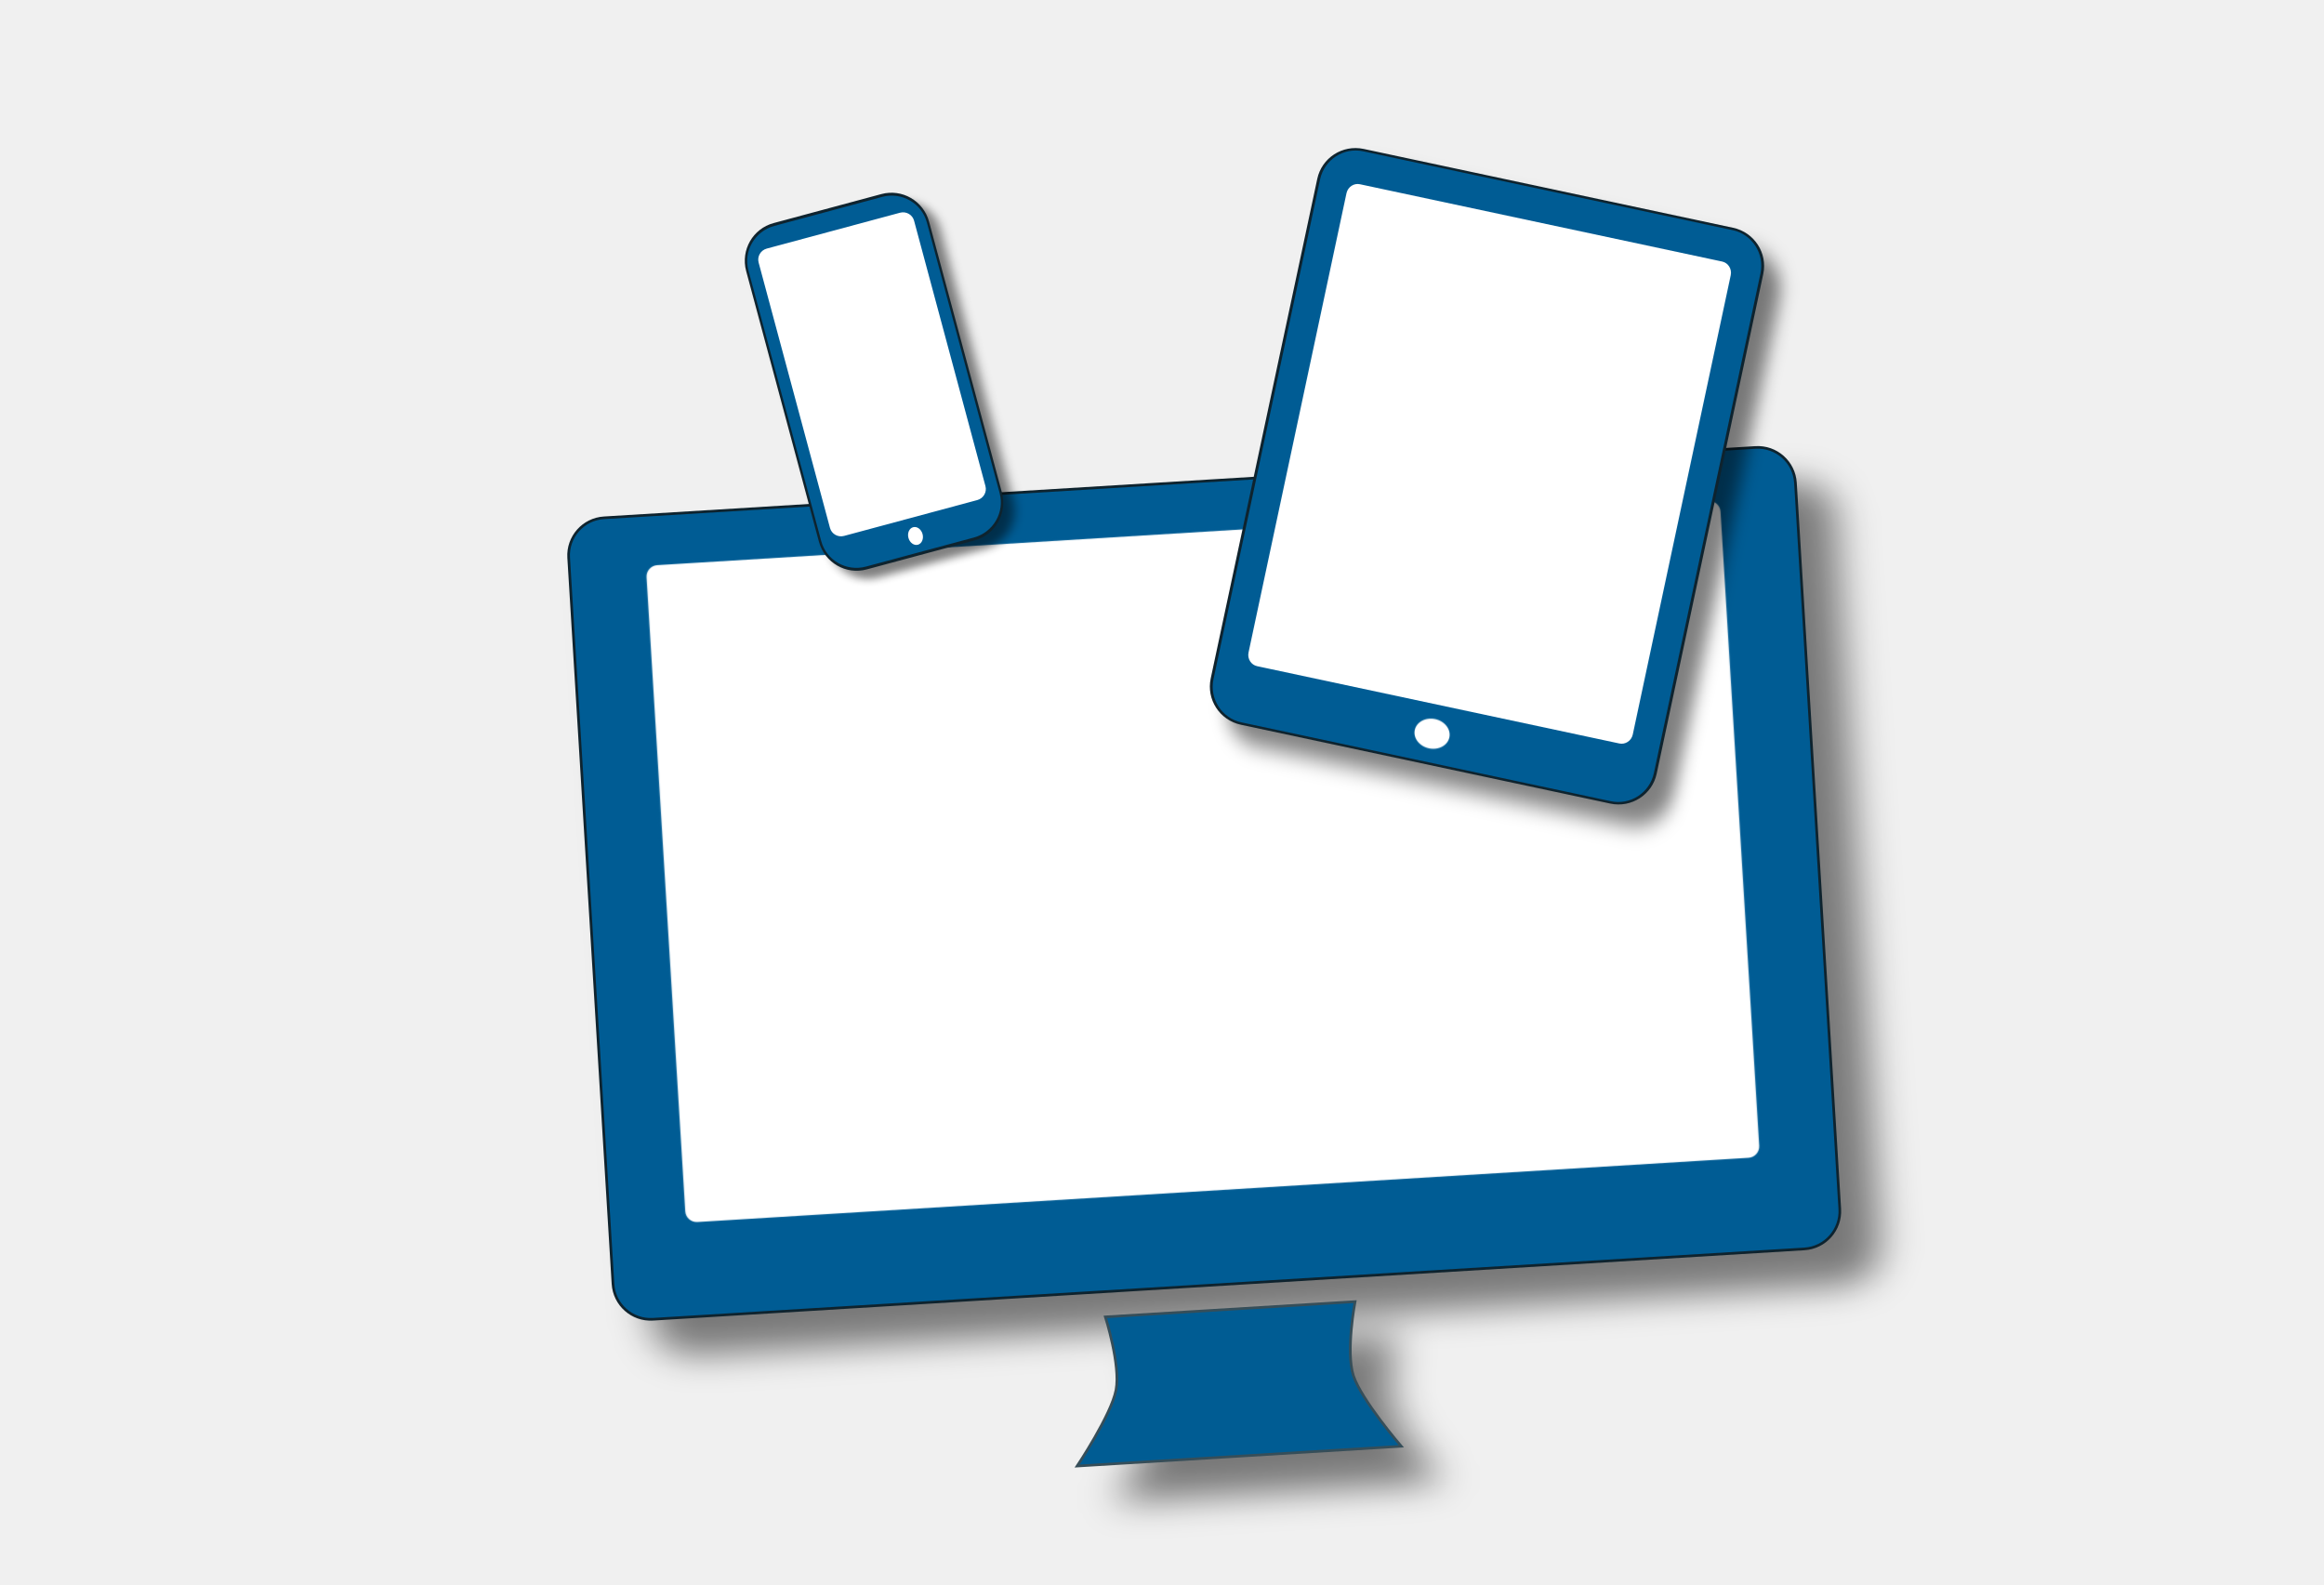
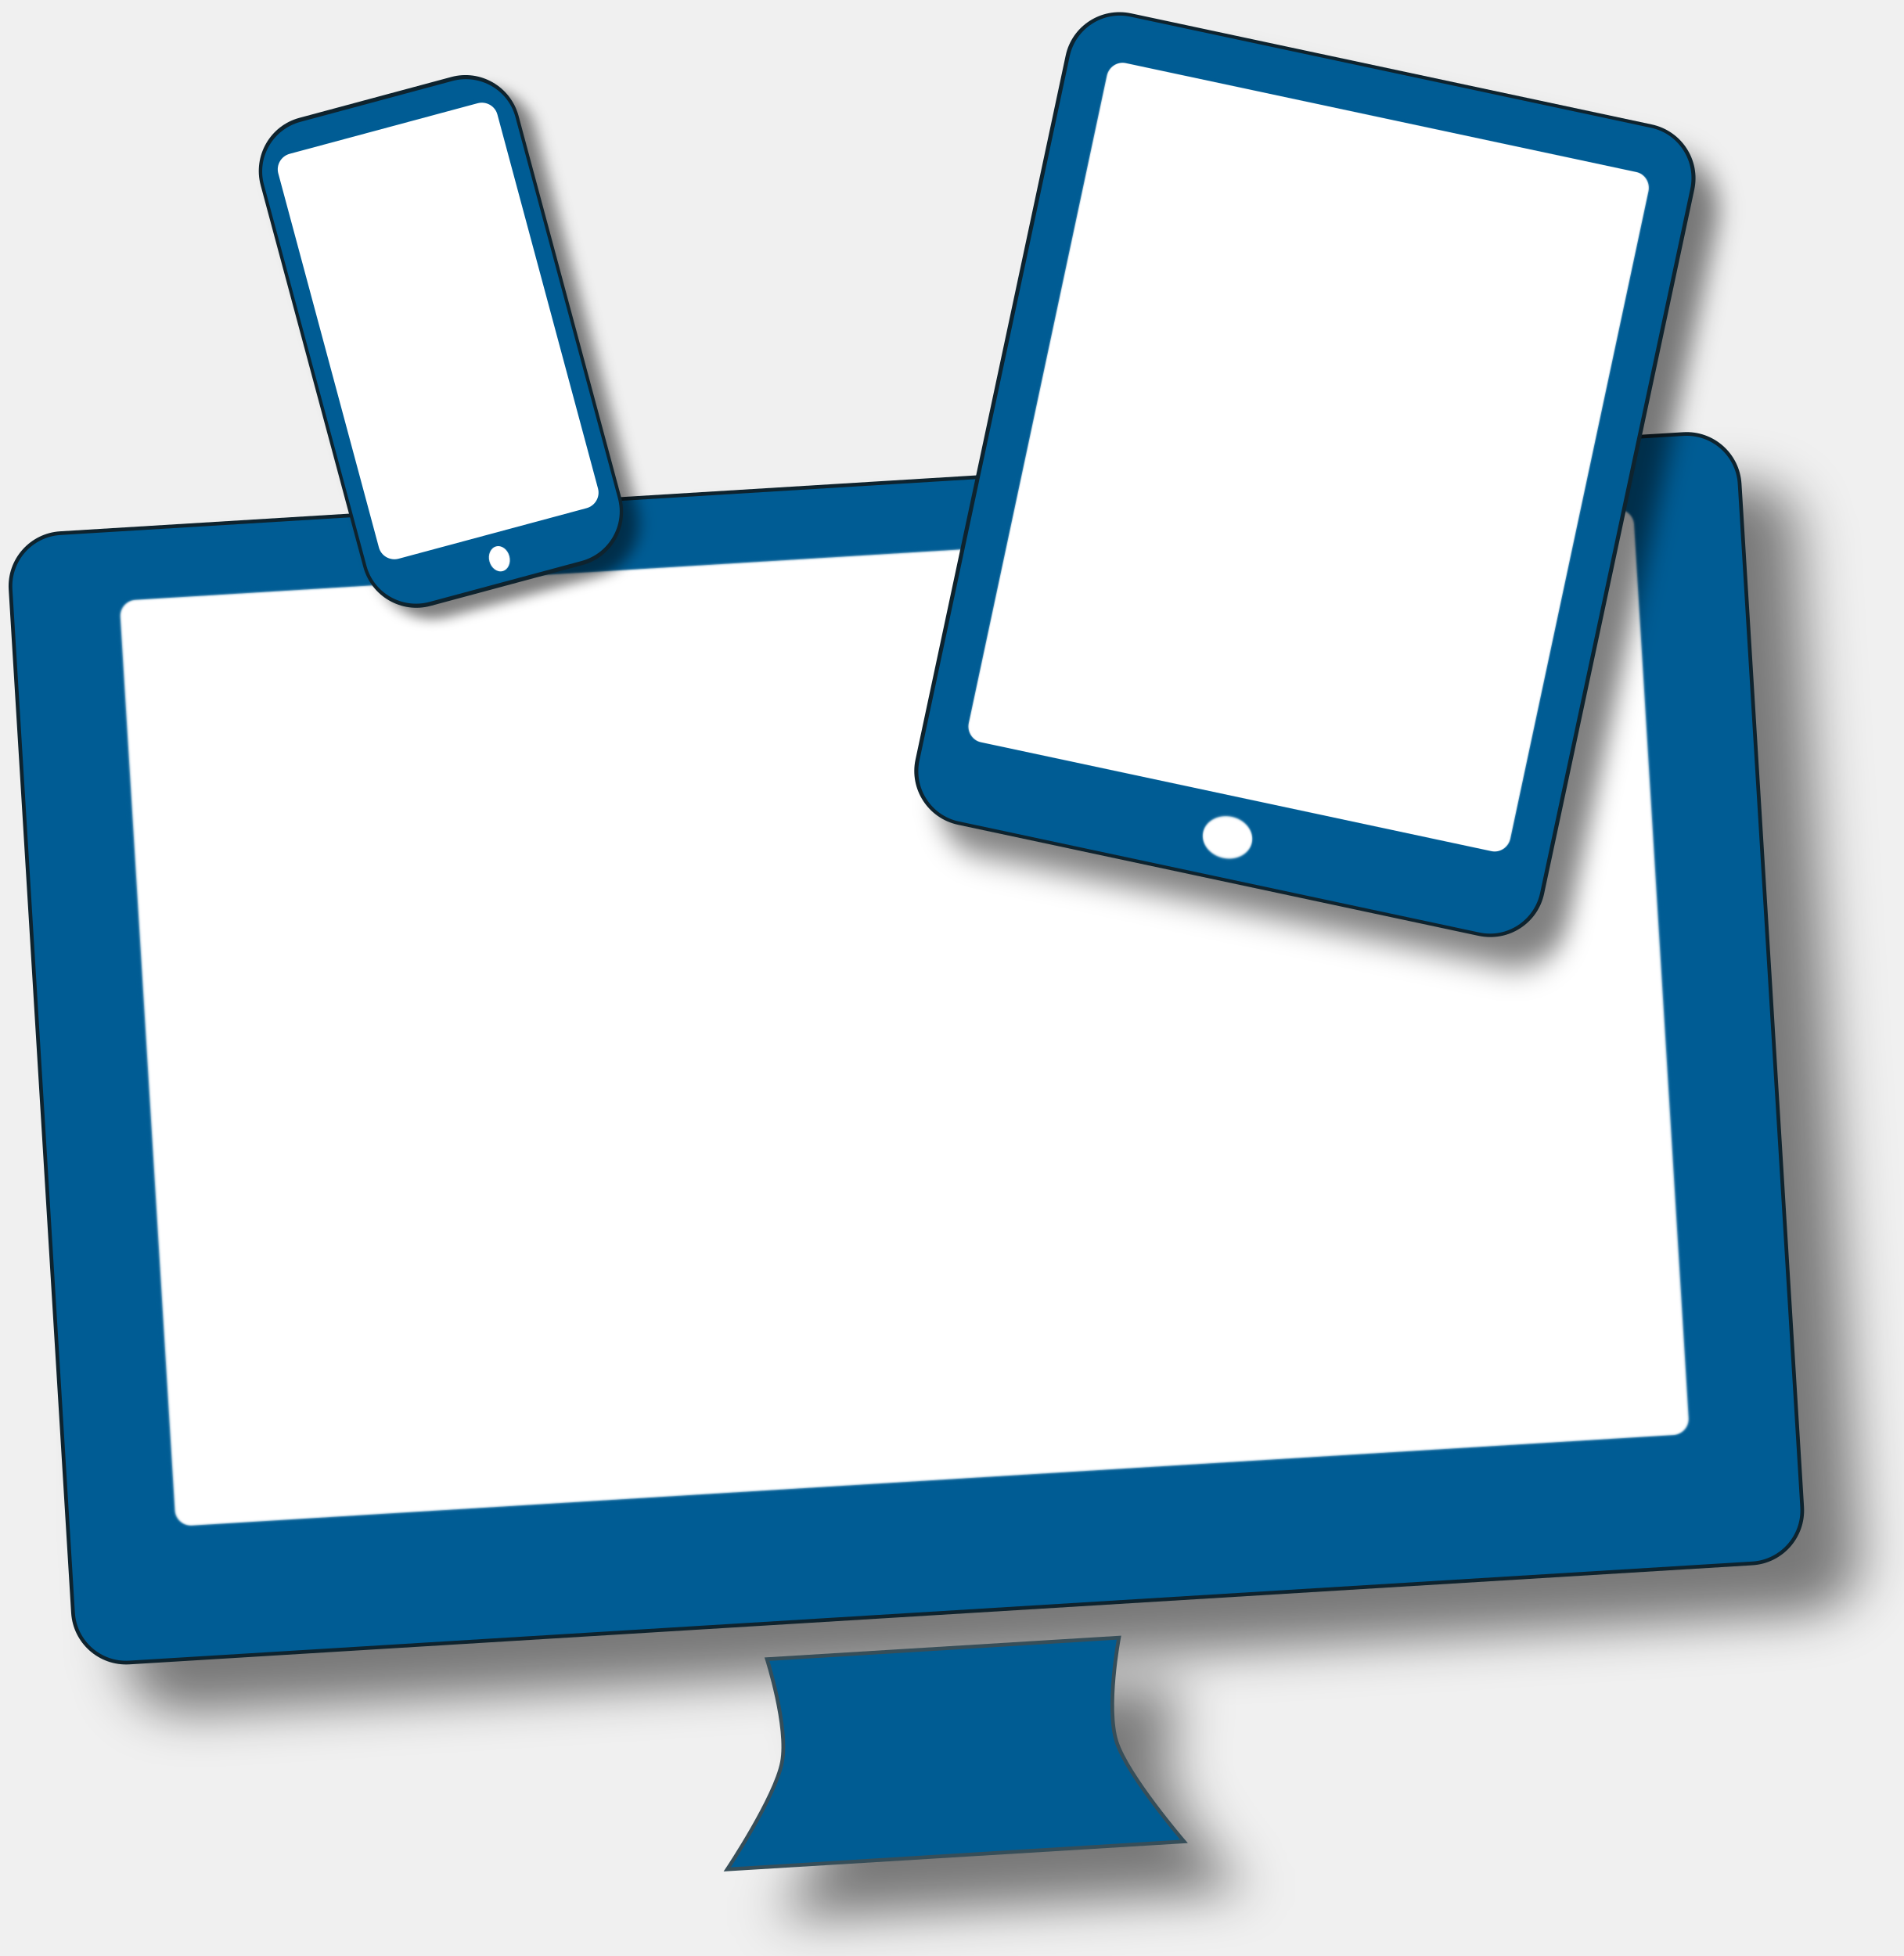
- <svg xmlns="http://www.w3.org/2000/svg" width="440" height="300" version="1.1" viewBox="0 0 440 300">
+ <svg xmlns="http://www.w3.org/2000/svg" viewBox="106.248 26.4 255.716 262.8" version="1.1" style="max-height: 500px" width="255.716" height="262.8">
  <defs>
-     <filter id="a" x="-.002" y="-.003" width="1.004" height="1.006" color-interpolation-filters="sRGB">
+     <filter color-interpolation-filters="sRGB" height="1.006" width="1.004" y="-.003" x="-.002" id="a">
      <feGaussianBlur stdDeviation="0.14" />
    </filter>
-     <filter id="b" x="-.06" y="-.06" width="1.12" height="1.12" color-interpolation-filters="sRGB">
+     <filter color-interpolation-filters="sRGB" height="1.12" width="1.12" y="-.06" x="-.06" id="b">
      <feGaussianBlur stdDeviation="0.253" />
    </filter>
-     <filter id="f" color-interpolation-filters="sRGB">
-       <feFlood flood-color="rgb(0,0,0)" flood-opacity=".498" result="flood" />
-       <feComposite in="flood" in2="SourceGraphic" operator="in" result="composite1" />
-       <feGaussianBlur in="composite1" result="blur" stdDeviation="3" />
-       <feOffset dx="6" dy="6" result="offset" />
-       <feComposite in="SourceGraphic" in2="offset" result="composite2" />
+     <filter color-interpolation-filters="sRGB" id="f">
+       <feFlood result="flood" flood-opacity=".498" flood-color="rgb(0,0,0)" />
+       <feComposite result="composite1" operator="in" in2="SourceGraphic" in="flood" />
+       <feGaussianBlur stdDeviation="3" result="blur" in="composite1" />
+       <feOffset result="offset" dy="6" dx="6" />
+       <feComposite result="composite2" in2="offset" in="SourceGraphic" />
    </filter>
-     <filter id="g" color-interpolation-filters="sRGB">
-       <feFlood flood-color="rgb(0,0,0)" flood-opacity=".498" result="flood" />
-       <feComposite in="flood" in2="SourceGraphic" operator="in" result="composite1" />
-       <feGaussianBlur in="composite1" result="blur" stdDeviation="3" />
-       <feOffset dx="6" dy="6" result="offset" />
-       <feComposite in="SourceGraphic" in2="offset" result="composite2" />
+     <filter color-interpolation-filters="sRGB" id="g">
+       <feFlood result="flood" flood-opacity=".498" flood-color="rgb(0,0,0)" />
+       <feComposite result="composite1" operator="in" in2="SourceGraphic" in="flood" />
+       <feGaussianBlur stdDeviation="3" result="blur" in="composite1" />
+       <feOffset result="offset" dy="6" dx="6" />
+       <feComposite result="composite2" in2="offset" in="SourceGraphic" />
    </filter>
-     <filter id="h" color-interpolation-filters="sRGB">
-       <feFlood flood-color="rgb(0,0,0)" flood-opacity=".498" result="flood" />
-       <feComposite in="flood" in2="SourceGraphic" operator="in" result="composite1" />
-       <feGaussianBlur in="composite1" result="blur" stdDeviation="3" />
-       <feOffset dx="6" dy="6" result="offset" />
-       <feComposite in="SourceGraphic" in2="offset" result="composite2" />
+     <filter color-interpolation-filters="sRGB" id="h">
+       <feFlood result="flood" flood-opacity=".498" flood-color="rgb(0,0,0)" />
+       <feComposite result="composite1" operator="in" in2="SourceGraphic" in="flood" />
+       <feGaussianBlur stdDeviation="3" result="blur" in="composite1" />
+       <feOffset result="offset" dy="6" dx="6" />
+       <feComposite result="composite2" in2="offset" in="SourceGraphic" />
    </filter>
  </defs>
  <g transform="translate(0 -752.36)">
    <g transform="matrix(1.1753 0 0 1.1757 11.203 -119.69)">
-       <g transform="matrix(.99814 -.06096 .06096 .99814 367.58 220.25)" filter="url(#h)" stroke-linecap="round" stroke-width=".425">
-         <path d="m-243.4 720.04h40.303s-2 7.899-1 11.849 7 11.849 7 11.849h-52.303s6-7.899 7-11.849-1-11.849-1-11.849z" fill="#005c93" stroke="#364e59" />
-         <rect x="-322.24" y="586.68" width="197.99" height="129.3" rx="6.077" ry="6.075" fill="#005c94" stroke="#0e232e" />
-         <rect x="-310.12" y="594.6" width="173.75" height="106.4" rx="2.053" ry="2.053" fill="#fff" filter="url(#a)" stroke="#005c94" />
+       <g stroke-width=".425" stroke-linecap="round" filter="url(#h)" transform="matrix(.99814 -.06096 .06096 .99814 367.58 220.25)">
+         <path stroke="#364e59" fill="#005c93" d="m-243.4 720.04h40.303s-2 7.899-1 11.849 7 11.849 7 11.849h-52.303s6-7.899 7-11.849-1-11.849-1-11.849z" />
+         <rect stroke="#0e232e" fill="#005c94" ry="6.075" rx="6.077" height="129.3" width="197.99" y="586.68" x="-322.24" />
+         <rect stroke="#005c94" filter="url(#a)" fill="#fff" ry="2.053" rx="2.053" height="106.4" width="173.75" y="594.6" x="-310.12" />
      </g>
-       <g transform="matrix(.55215 .1178 -.099505 .46639 552.5 569.62)" filter="url(#f)">
-         <rect transform="rotate(90)" x="552.34" y="402.04" width="197.99" height="129.3" rx="12.739" ry="10.765" fill="#005c94" stroke="#0e232e" stroke-linecap="round" stroke-width=".82" />
-         <rect transform="matrix(0 .9622 -1.0617 0 221.08 1096.1)" x="-553.56" y="594.6" width="173.75" height="106.4" rx="4.473" ry="3.426" fill="#fff" filter="url(#a)" stroke="#005c94" stroke-linecap="round" stroke-width=".811" />
-         <circle cx="-466.69" cy="740.23" r="5.051" fill="#fff" filter="url(#b)" />
+       <g filter="url(#f)" transform="matrix(.55215 .1178 -.099505 .46639 552.5 569.62)">
+         <rect stroke-width=".82" stroke-linecap="round" stroke="#0e232e" fill="#005c94" ry="10.765" rx="12.739" height="129.3" width="197.99" y="402.04" x="552.34" transform="rotate(90)" />
+         <rect stroke-width=".811" stroke-linecap="round" stroke="#005c94" filter="url(#a)" fill="#fff" ry="3.426" rx="4.473" height="106.4" width="173.75" y="594.6" x="-553.56" transform="matrix(0 .9622 -1.0617 0 221.08 1096.1)" />
+         <circle filter="url(#b)" fill="#fff" r="5.051" cy="740.23" cx="-466.69" />
      </g>
-       <g transform="matrix(.22511 -.060558 .075156 .27938 187.37 592.97)" filter="url(#g)">
-         <rect transform="rotate(90)" x="552.34" y="402.04" width="197.99" height="129.3" rx="20.999" ry="26.071" fill="#005c94" stroke="#0e232e" stroke-linecap="round" stroke-width="1.638" />
-         <rect transform="matrix(0 .9622 -1.0617 0 221.08 1096.1)" x="-553.56" y="594.6" width="173.75" height="106.4" rx="7.374" ry="8.296" fill="#fff" filter="url(#a)" stroke="#005c94" stroke-linecap="round" stroke-width="1.621" />
-         <circle cx="-466.69" cy="740.23" r="5.051" fill="#fff" filter="url(#b)" />
+       <g filter="url(#g)" transform="matrix(.22511 -.060558 .075156 .27938 187.37 592.97)">
+         <rect stroke-width="1.638" stroke-linecap="round" stroke="#0e232e" fill="#005c94" ry="26.071" rx="20.999" height="129.3" width="197.99" y="402.04" x="552.34" transform="rotate(90)" />
+         <rect stroke-width="1.621" stroke-linecap="round" stroke="#005c94" filter="url(#a)" fill="#fff" ry="8.296" rx="7.374" height="106.4" width="173.75" y="594.6" x="-553.56" transform="matrix(0 .9622 -1.0617 0 221.08 1096.1)" />
+         <circle filter="url(#b)" fill="#fff" r="5.051" cy="740.23" cx="-466.69" />
      </g>
    </g>
  </g>
</svg>
